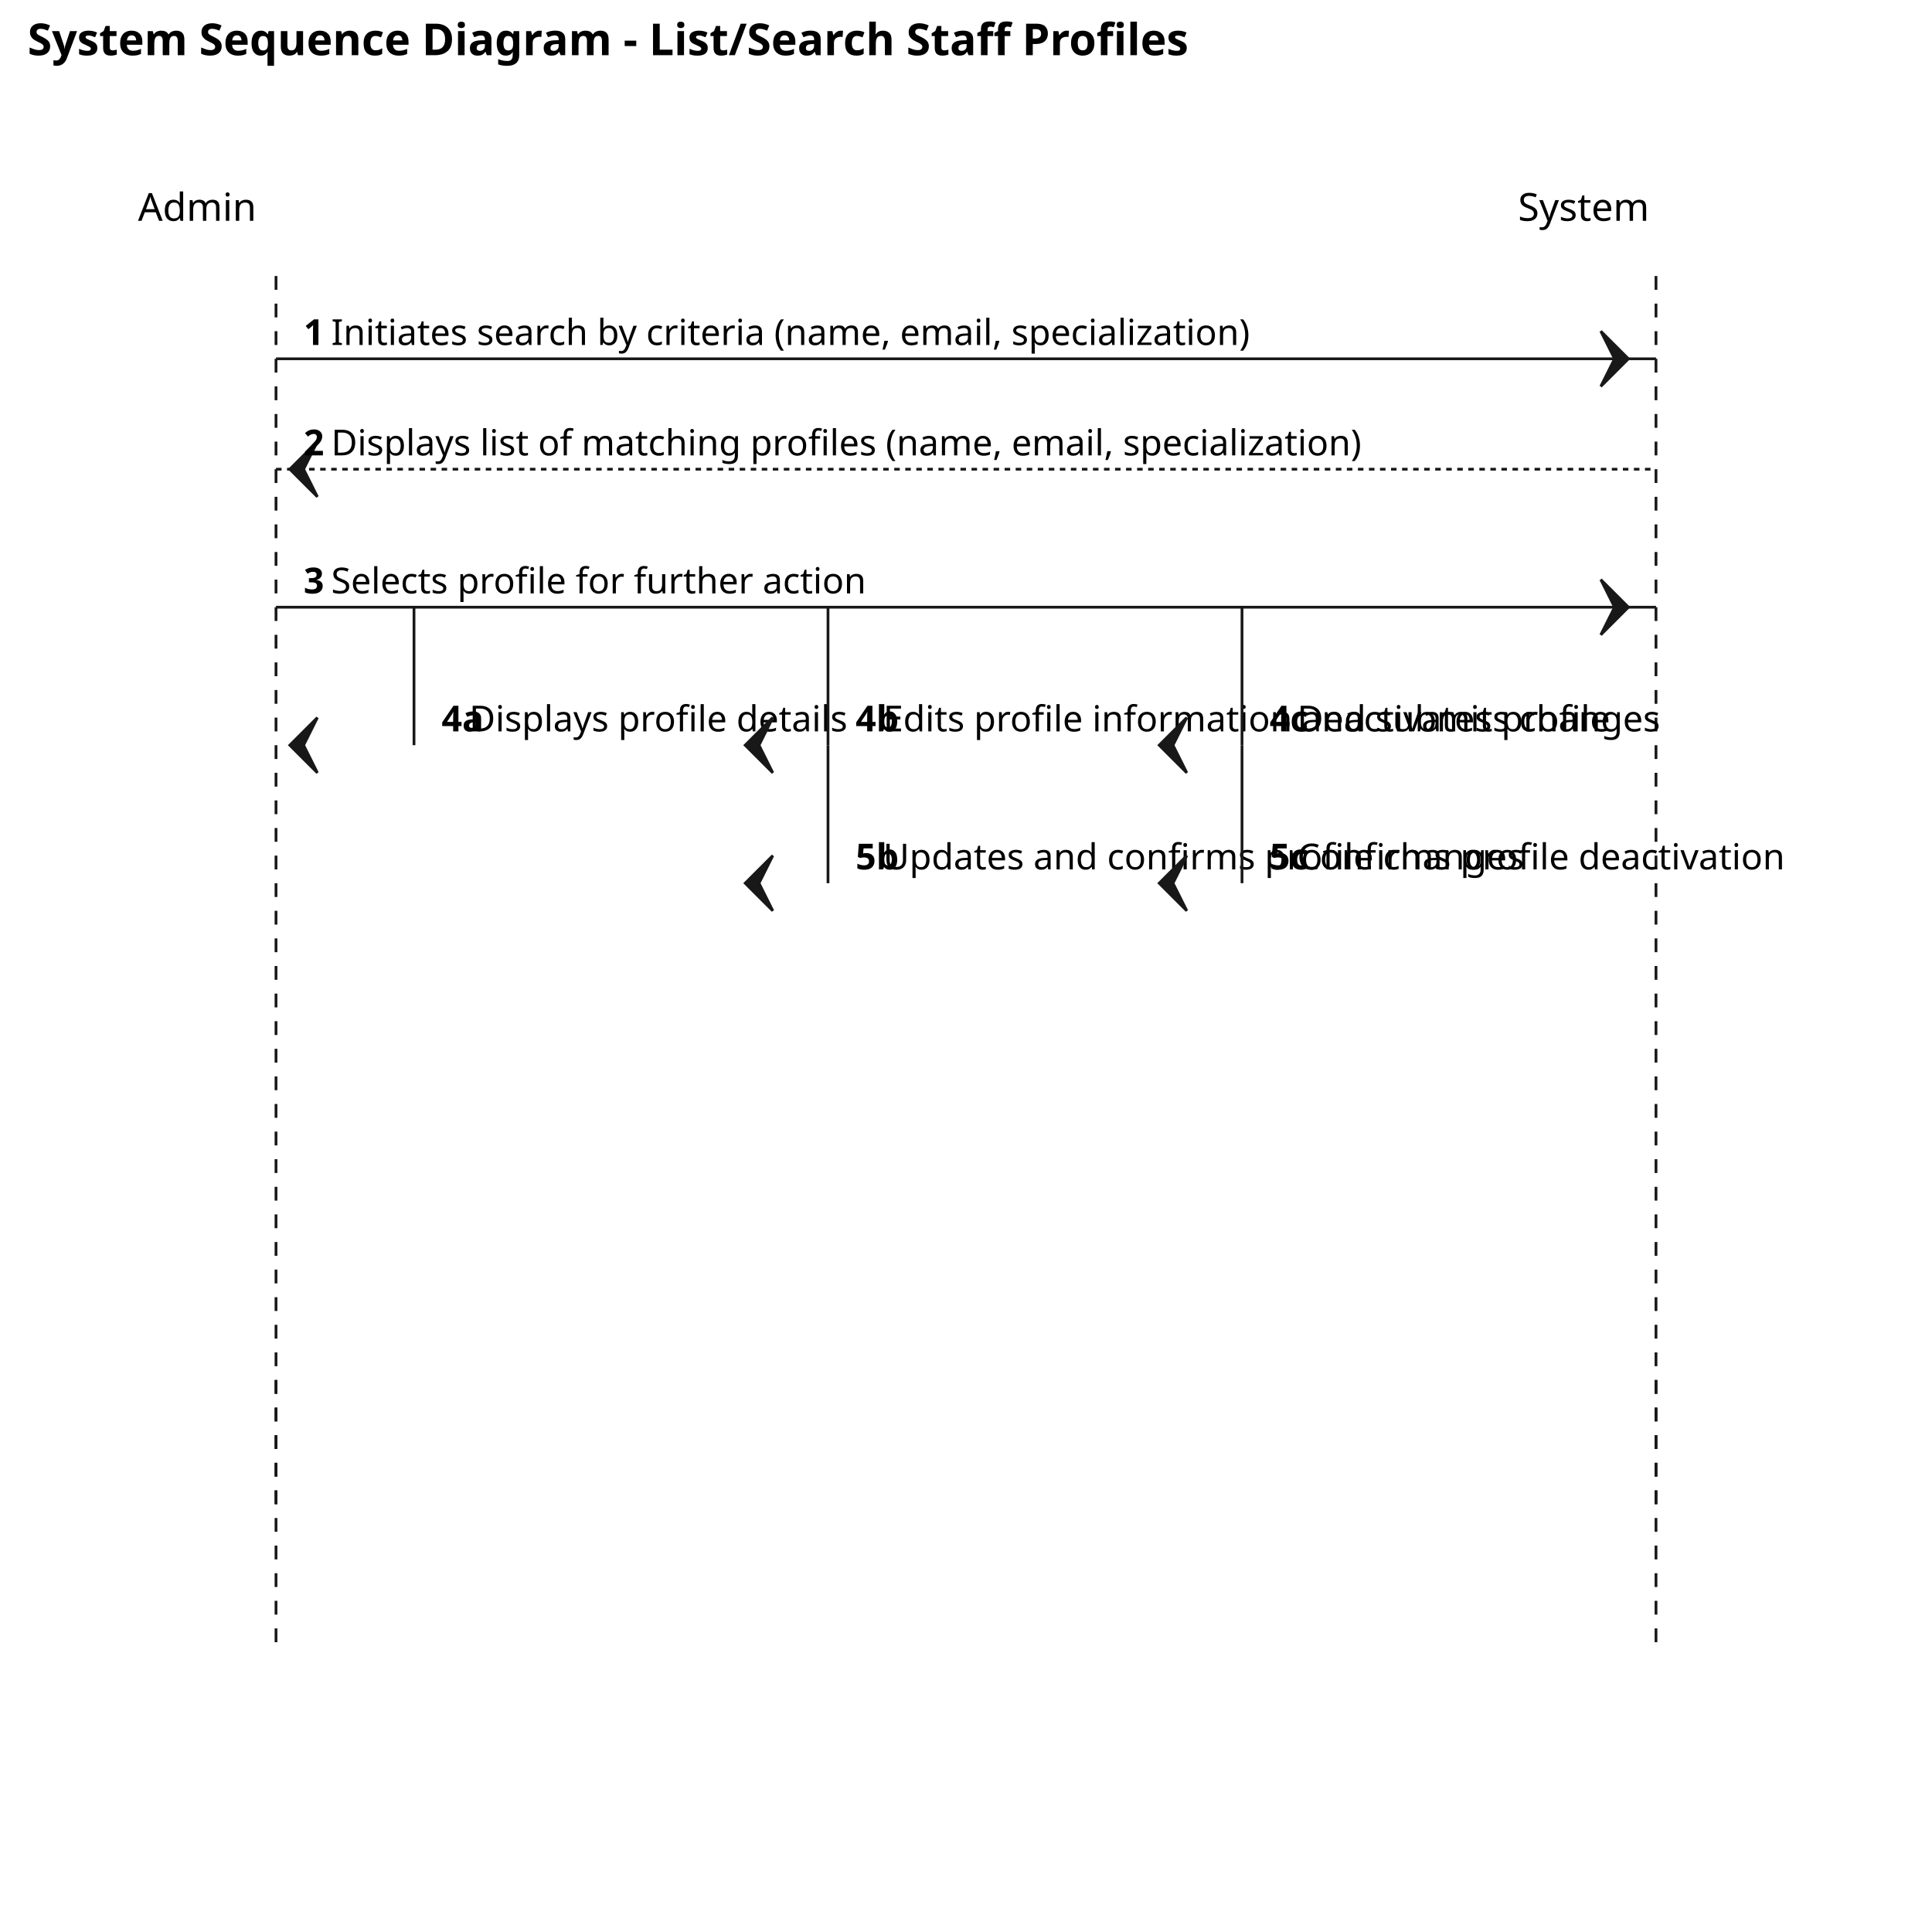
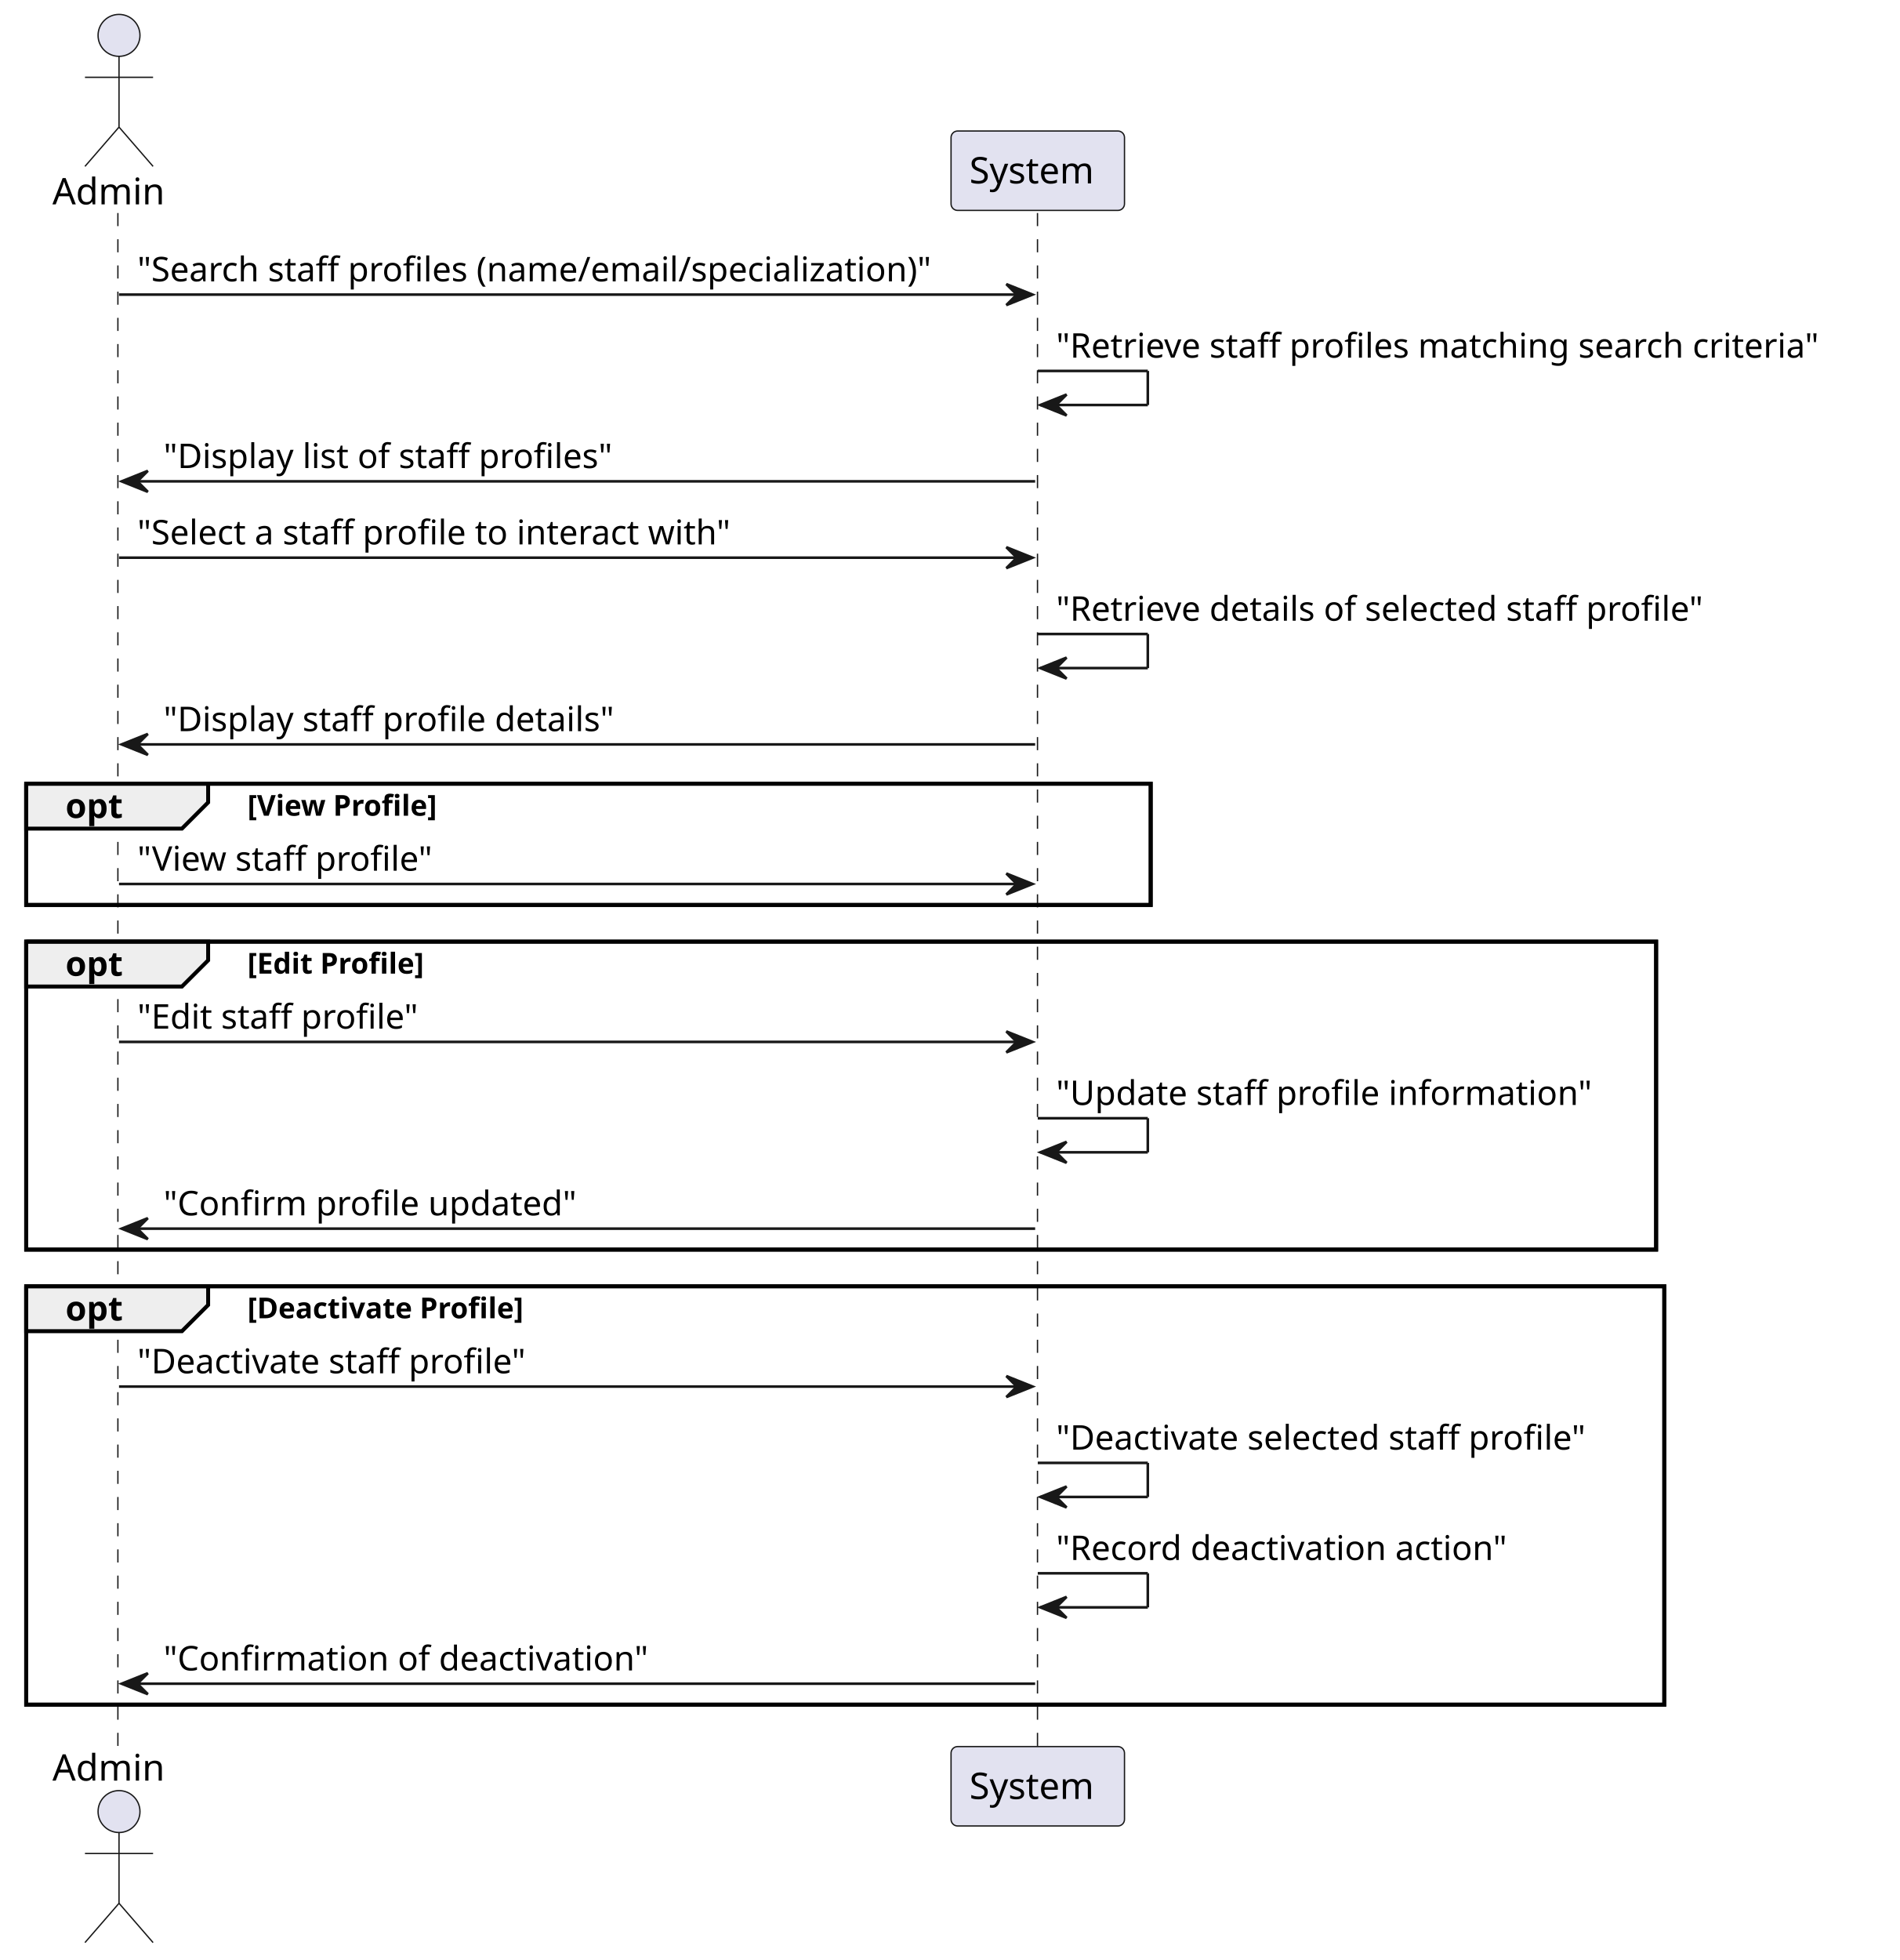
- <svg xmlns="http://www.w3.org/2000/svg" contentStyleType="text/css" height="700px" preserveAspectRatio="none" style="width:700px;height:700px;background:#FFFFFF;" version="1.1" viewBox="0 0 700 700" width="700px" zoomAndPan="magnify">
+ <svg xmlns="http://www.w3.org/2000/svg" contentStyleType="text/css" height="748px" preserveAspectRatio="none" style="width:725px;height:748px;background:#FFFFFF;" version="1.1" viewBox="0 0 725 748" width="725px" zoomAndPan="magnify">
  <defs />
  <g>
-     <text fill="#000000" font-family="sans-serif" font-size="16" font-weight="bold" x="10" y="20">System Sequence Diagram - List/Search Staff Profiles</text>
-     <text fill="#000000" font-family="sans-serif" font-size="14" x="50" y="80">Admin</text>
-     <line x1="100" y1="100" x2="100" y2="600" style="stroke:#181818;stroke-dasharray:5,5;stroke-width:1.0;" />
-     <text fill="#000000" font-family="sans-serif" font-size="14" x="550" y="80">System</text>
-     <line x1="600" y1="100" x2="600" y2="600" style="stroke:#181818;stroke-dasharray:5,5;stroke-width:1.0;" />
-     <polygon fill="#181818" points="580,120 590,130 580,140 585,130" style="stroke:#181818;stroke-width:1.0;" />
-     <line x1="100" y1="130" x2="600" y2="130" style="stroke:#181818;stroke-width:1.0;" />
-     <text fill="#000000" font-family="sans-serif" font-size="13" font-weight="bold" x="110" y="125">1</text>
-     <text fill="#000000" font-family="sans-serif" font-size="13" x="120" y="125">Initiates search by criteria (name, email, specialization)</text>
-     <polygon fill="#181818" points="115,160 105,170 115,180 110,170" style="stroke:#181818;stroke-width:1.0;" />
-     <line x1="100" y1="170" x2="600" y2="170" style="stroke:#181818;stroke-dasharray:2,2;stroke-width:1.0;" />
-     <text fill="#000000" font-family="sans-serif" font-size="13" font-weight="bold" x="110" y="165">2</text>
-     <text fill="#000000" font-family="sans-serif" font-size="13" x="120" y="165">Displays list of matching profiles (name, email, specialization)</text>
-     <polygon fill="#181818" points="580,210 590,220 580,230 585,220" style="stroke:#181818;stroke-width:1.0;" />
-     <line x1="100" y1="220" x2="600" y2="220" style="stroke:#181818;stroke-width:1.0;" />
-     <text fill="#000000" font-family="sans-serif" font-size="13" font-weight="bold" x="110" y="215">3</text>
-     <text fill="#000000" font-family="sans-serif" font-size="13" x="120" y="215">Selects profile for further action</text>
-     <line x1="150" y1="220" x2="150" y2="270" style="stroke:#181818;stroke-width:1.0;" />
-     <polygon fill="#181818" points="115,260 105,270 115,280 110,270" style="stroke:#181818;stroke-width:1.0;" />
-     <text fill="#000000" font-family="sans-serif" font-size="13" font-weight="bold" x="160" y="265">4a</text>
-     <text fill="#000000" font-family="sans-serif" font-size="13" x="170" y="265">Displays profile details</text>
-     <line x1="300" y1="220" x2="300" y2="270" style="stroke:#181818;stroke-width:1.0;" />
-     <polygon fill="#181818" points="280,260 270,270 280,280 275,270" style="stroke:#181818;stroke-width:1.0;" />
-     <text fill="#000000" font-family="sans-serif" font-size="13" font-weight="bold" x="310" y="265">4b</text>
-     <text fill="#000000" font-family="sans-serif" font-size="13" x="320" y="265">Edits profile information and submits changes</text>
-     <line x1="300" y1="270" x2="300" y2="320" style="stroke:#181818;stroke-width:1.0;" />
-     <polygon fill="#181818" points="280,310 270,320 280,330 275,320" style="stroke:#181818;stroke-width:1.0;" />
-     <text fill="#000000" font-family="sans-serif" font-size="13" font-weight="bold" x="310" y="315">5b</text>
-     <text fill="#000000" font-family="sans-serif" font-size="13" x="320" y="315">Updates and confirms profile changes</text>
-     <line x1="450" y1="220" x2="450" y2="270" style="stroke:#181818;stroke-width:1.0;" />
-     <polygon fill="#181818" points="430,260 420,270 430,280 425,270" style="stroke:#181818;stroke-width:1.0;" />
-     <text fill="#000000" font-family="sans-serif" font-size="13" font-weight="bold" x="460" y="265">4c</text>
-     <text fill="#000000" font-family="sans-serif" font-size="13" x="470" y="265">Deactivates profile</text>
-     <line x1="450" y1="270" x2="450" y2="320" style="stroke:#181818;stroke-width:1.0;" />
-     <polygon fill="#181818" points="430,310 420,320 430,330 425,320" style="stroke:#181818;stroke-width:1.0;" />
-     <text fill="#000000" font-family="sans-serif" font-size="13" font-weight="bold" x="460" y="315">5c</text>
-     <text fill="#000000" font-family="sans-serif" font-size="13" x="470" y="315">Confirms profile deactivation</text>
-     <line x1="100" y1="500" x2="100" y2="550" style="stroke:#181818;stroke-dasharray:5,5;stroke-width:1.0;" />
-     <line x1="600" y1="500" x2="600" y2="550" style="stroke:#181818;stroke-dasharray:5,5;stroke-width:1.0;" />
+     <rect fill="none" height="46.266" style="stroke:#000000;stroke-width:1.5;" width="429.236" x="10" y="299.094" />
+     <rect fill="none" height="117.531" style="stroke:#000000;stroke-width:1.5;" width="622.166" x="10" y="359.359" />
+     <rect fill="none" height="159.664" style="stroke:#000000;stroke-width:1.5;" width="625.289" x="10" y="490.891" />
+     <line style="stroke:#181818;stroke-width:0.5;stroke-dasharray:5.0,5.0;" x1="45" x2="45" y1="81.297" y2="667.555" />
+     <line style="stroke:#181818;stroke-width:0.5;stroke-dasharray:5.0,5.0;" x1="396.03" x2="396.03" y1="81.297" y2="667.555" />
+     <text fill="#000000" font-family="sans-serif" font-size="14" lengthAdjust="spacing" textLength="44.864" x="20" y="77.995">Admin</text>
+     <ellipse cx="45.432" cy="13.5" fill="#E2E2F0" rx="8" ry="8" style="stroke:#181818;stroke-width:0.5;" />
+     <path d="M45.432,21.5 L45.432,48.5 M32.432,29.5 L58.432,29.5 M45.432,48.5 L32.432,63.5 M45.432,48.5 L58.432,63.5 " fill="none" style="stroke:#181818;stroke-width:0.5;" />
+     <text fill="#000000" font-family="sans-serif" font-size="14" lengthAdjust="spacing" textLength="44.864" x="20" y="679.55">Admin</text>
+     <ellipse cx="45.432" cy="691.352" fill="#E2E2F0" rx="8" ry="8" style="stroke:#181818;stroke-width:0.5;" />
+     <path d="M45.432,699.352 L45.432,726.352 M32.432,707.352 L58.432,707.352 M45.432,726.352 L32.432,741.352 M45.432,726.352 L58.432,741.352 " fill="none" style="stroke:#181818;stroke-width:0.5;" />
+     <rect fill="#E2E2F0" height="30.297" rx="2.5" ry="2.5" style="stroke:#181818;stroke-width:0.5;" width="66.206" x="363.03" y="50" />
+     <text fill="#000000" font-family="sans-serif" font-size="14" lengthAdjust="spacing" textLength="52.206" x="370.03" y="69.995">System</text>
+     <rect fill="#E2E2F0" height="30.297" rx="2.5" ry="2.5" style="stroke:#181818;stroke-width:0.5;" width="66.206" x="363.03" y="666.555" />
+     <text fill="#000000" font-family="sans-serif" font-size="14" lengthAdjust="spacing" textLength="52.206" x="370.03" y="686.55">System</text>
+     <polygon fill="#181818" points="384.133,108.43,394.133,112.43,384.133,116.43,388.133,112.43" style="stroke:#181818;stroke-width:1.0;" />
+     <line style="stroke:#181818;stroke-width:1.0;" x1="45.432" x2="390.133" y1="112.43" y2="112.43" />
+     <text fill="#000000" font-family="sans-serif" font-size="13" lengthAdjust="spacing" textLength="326.701" x="52.432" y="107.364">"Search staff profiles (name/email/specialization)"</text>
+     <line style="stroke:#181818;stroke-width:1.0;" x1="396.133" x2="438.133" y1="141.562" y2="141.562" />
+     <line style="stroke:#181818;stroke-width:1.0;" x1="438.133" x2="438.133" y1="141.562" y2="154.562" />
+     <line style="stroke:#181818;stroke-width:1.0;" x1="397.133" x2="438.133" y1="154.562" y2="154.562" />
+     <polygon fill="#181818" points="407.133,150.562,397.133,154.562,407.133,158.562,403.133,154.562" style="stroke:#181818;stroke-width:1.0;" />
+     <text fill="#000000" font-family="sans-serif" font-size="13" lengthAdjust="spacing" textLength="315.313" x="403.133" y="136.497">"Retrieve staff profiles matching search criteria"</text>
+     <polygon fill="#181818" points="56.432,179.695,46.432,183.695,56.432,187.695,52.432,183.695" style="stroke:#181818;stroke-width:1.0;" />
+     <line style="stroke:#181818;stroke-width:1.0;" x1="50.432" x2="395.133" y1="183.695" y2="183.695" />
+     <text fill="#000000" font-family="sans-serif" font-size="13" lengthAdjust="spacing" textLength="185.142" x="62.432" y="178.629">"Display list of staff profiles"</text>
+     <polygon fill="#181818" points="384.133,208.828,394.133,212.828,384.133,216.828,388.133,212.828" style="stroke:#181818;stroke-width:1.0;" />
+     <line style="stroke:#181818;stroke-width:1.0;" x1="45.432" x2="390.133" y1="212.828" y2="212.828" />
+     <text fill="#000000" font-family="sans-serif" font-size="13" lengthAdjust="spacing" textLength="246.295" x="52.432" y="207.762">"Select a staff profile to interact with"</text>
+     <line style="stroke:#181818;stroke-width:1.0;" x1="396.133" x2="438.133" y1="241.961" y2="241.961" />
+     <line style="stroke:#181818;stroke-width:1.0;" x1="438.133" x2="438.133" y1="241.961" y2="254.961" />
+     <line style="stroke:#181818;stroke-width:1.0;" x1="397.133" x2="438.133" y1="254.961" y2="254.961" />
+     <polygon fill="#181818" points="407.133,250.961,397.133,254.961,407.133,258.961,403.133,254.961" style="stroke:#181818;stroke-width:1.0;" />
+     <text fill="#000000" font-family="sans-serif" font-size="13" lengthAdjust="spacing" textLength="268.449" x="403.133" y="236.895">"Retrieve details of selected staff profile"</text>
+     <polygon fill="#181818" points="56.432,280.094,46.432,284.094,56.432,288.094,52.432,284.094" style="stroke:#181818;stroke-width:1.0;" />
+     <line style="stroke:#181818;stroke-width:1.0;" x1="50.432" x2="395.133" y1="284.094" y2="284.094" />
+     <text fill="#000000" font-family="sans-serif" font-size="13" lengthAdjust="spacing" textLength="185.923" x="62.432" y="279.028">"Display staff profile details"</text>
+     <path d="M10,299.094 L79.451,299.094 L79.451,306.227 L69.451,316.227 L10,316.227 L10,299.094 " fill="#EEEEEE" style="stroke:#000000;stroke-width:1.5;" />
+     <rect fill="none" height="46.266" style="stroke:#000000;stroke-width:1.5;" width="429.236" x="10" y="299.094" />
+     <text fill="#000000" font-family="sans-serif" font-size="13" font-weight="bold" lengthAdjust="spacing" textLength="24.451" x="25" y="312.161">opt</text>
+     <text fill="#000000" font-family="sans-serif" font-size="11" font-weight="bold" lengthAdjust="spacing" textLength="84.622" x="94.451" y="311.304">[View Profile]</text>
+     <polygon fill="#181818" points="384.133,333.359,394.133,337.359,384.133,341.359,388.133,337.359" style="stroke:#181818;stroke-width:1.0;" />
+     <line style="stroke:#181818;stroke-width:1.0;" x1="45.432" x2="390.133" y1="337.359" y2="337.359" />
+     <text fill="#000000" font-family="sans-serif" font-size="13" lengthAdjust="spacing" textLength="121.697" x="52.432" y="332.293">"View staff profile"</text>
+     <path d="M10,359.359 L79.451,359.359 L79.451,366.492 L69.451,376.492 L10,376.492 L10,359.359 " fill="#EEEEEE" style="stroke:#000000;stroke-width:1.5;" />
+     <rect fill="none" height="117.531" style="stroke:#000000;stroke-width:1.5;" width="622.166" x="10" y="359.359" />
+     <text fill="#000000" font-family="sans-serif" font-size="13" font-weight="bold" lengthAdjust="spacing" textLength="24.451" x="25" y="372.426">opt</text>
+     <text fill="#000000" font-family="sans-serif" font-size="11" font-weight="bold" lengthAdjust="spacing" textLength="79.132" x="94.451" y="371.57">[Edit Profile]</text>
+     <polygon fill="#181818" points="384.133,393.625,394.133,397.625,384.133,401.625,388.133,397.625" style="stroke:#181818;stroke-width:1.0;" />
+     <line style="stroke:#181818;stroke-width:1.0;" x1="45.432" x2="390.133" y1="397.625" y2="397.625" />
+     <text fill="#000000" font-family="sans-serif" font-size="13" lengthAdjust="spacing" textLength="115.737" x="52.432" y="392.559">"Edit staff profile"</text>
+     <line style="stroke:#181818;stroke-width:1.0;" x1="396.133" x2="438.133" y1="426.758" y2="426.758" />
+     <line style="stroke:#181818;stroke-width:1.0;" x1="438.133" x2="438.133" y1="426.758" y2="439.758" />
+     <line style="stroke:#181818;stroke-width:1.0;" x1="397.133" x2="438.133" y1="439.758" y2="439.758" />
+     <polygon fill="#181818" points="407.133,435.758,397.133,439.758,407.133,443.758,403.133,439.758" style="stroke:#181818;stroke-width:1.0;" />
+     <text fill="#000000" font-family="sans-serif" font-size="13" lengthAdjust="spacing" textLength="217.033" x="403.133" y="421.692">"Update staff profile information"</text>
+     <polygon fill="#181818" points="56.432,464.891,46.432,468.891,56.432,472.891,52.432,468.891" style="stroke:#181818;stroke-width:1.0;" />
+     <line style="stroke:#181818;stroke-width:1.0;" x1="50.432" x2="395.133" y1="468.891" y2="468.891" />
+     <text fill="#000000" font-family="sans-serif" font-size="13" lengthAdjust="spacing" textLength="167.096" x="62.432" y="463.825">"Confirm profile updated"</text>
+     <path d="M10,490.891 L79.451,490.891 L79.451,498.023 L69.451,508.023 L10,508.023 L10,490.891 " fill="#EEEEEE" style="stroke:#000000;stroke-width:1.5;" />
+     <rect fill="none" height="159.664" style="stroke:#000000;stroke-width:1.5;" width="625.289" x="10" y="490.891" />
+     <text fill="#000000" font-family="sans-serif" font-size="13" font-weight="bold" lengthAdjust="spacing" textLength="24.451" x="25" y="503.957">opt</text>
+     <text fill="#000000" font-family="sans-serif" font-size="11" font-weight="bold" lengthAdjust="spacing" textLength="121.591" x="94.451" y="503.101">[Deactivate Profile]</text>
+     <polygon fill="#181818" points="384.133,525.156,394.133,529.156,384.133,533.156,388.133,529.156" style="stroke:#181818;stroke-width:1.0;" />
+     <line style="stroke:#181818;stroke-width:1.0;" x1="45.432" x2="390.133" y1="529.156" y2="529.156" />
+     <text fill="#000000" font-family="sans-serif" font-size="13" lengthAdjust="spacing" textLength="161.148" x="52.432" y="524.09">"Deactivate staff profile"</text>
+     <line style="stroke:#181818;stroke-width:1.0;" x1="396.133" x2="438.133" y1="558.289" y2="558.289" />
+     <line style="stroke:#181818;stroke-width:1.0;" x1="438.133" x2="438.133" y1="558.289" y2="571.289" />
+     <line style="stroke:#181818;stroke-width:1.0;" x1="397.133" x2="438.133" y1="571.289" y2="571.289" />
+     <polygon fill="#181818" points="407.133,567.289,397.133,571.289,407.133,575.289,403.133,571.289" style="stroke:#181818;stroke-width:1.0;" />
+     <text fill="#000000" font-family="sans-serif" font-size="13" lengthAdjust="spacing" textLength="220.156" x="403.133" y="553.223">"Deactivate selected staff profile"</text>
+     <line style="stroke:#181818;stroke-width:1.0;" x1="396.133" x2="438.133" y1="600.422" y2="600.422" />
+     <line style="stroke:#181818;stroke-width:1.0;" x1="438.133" x2="438.133" y1="600.422" y2="613.422" />
+     <line style="stroke:#181818;stroke-width:1.0;" x1="397.133" x2="438.133" y1="613.422" y2="613.422" />
+     <polygon fill="#181818" points="407.133,609.422,397.133,613.422,407.133,617.422,403.133,613.422" style="stroke:#181818;stroke-width:1.0;" />
+     <text fill="#000000" font-family="sans-serif" font-size="13" lengthAdjust="spacing" textLength="186.602" x="403.133" y="595.356">"Record deactivation action"</text>
+     <polygon fill="#181818" points="56.432,638.555,46.432,642.555,56.432,646.555,52.432,642.555" style="stroke:#181818;stroke-width:1.0;" />
+     <line style="stroke:#181818;stroke-width:1.0;" x1="50.432" x2="395.133" y1="642.555" y2="642.555" />
+     <text fill="#000000" font-family="sans-serif" font-size="13" lengthAdjust="spacing" textLength="197.723" x="62.432" y="637.489">"Confirmation of deactivation"</text>
  </g>
</svg>
